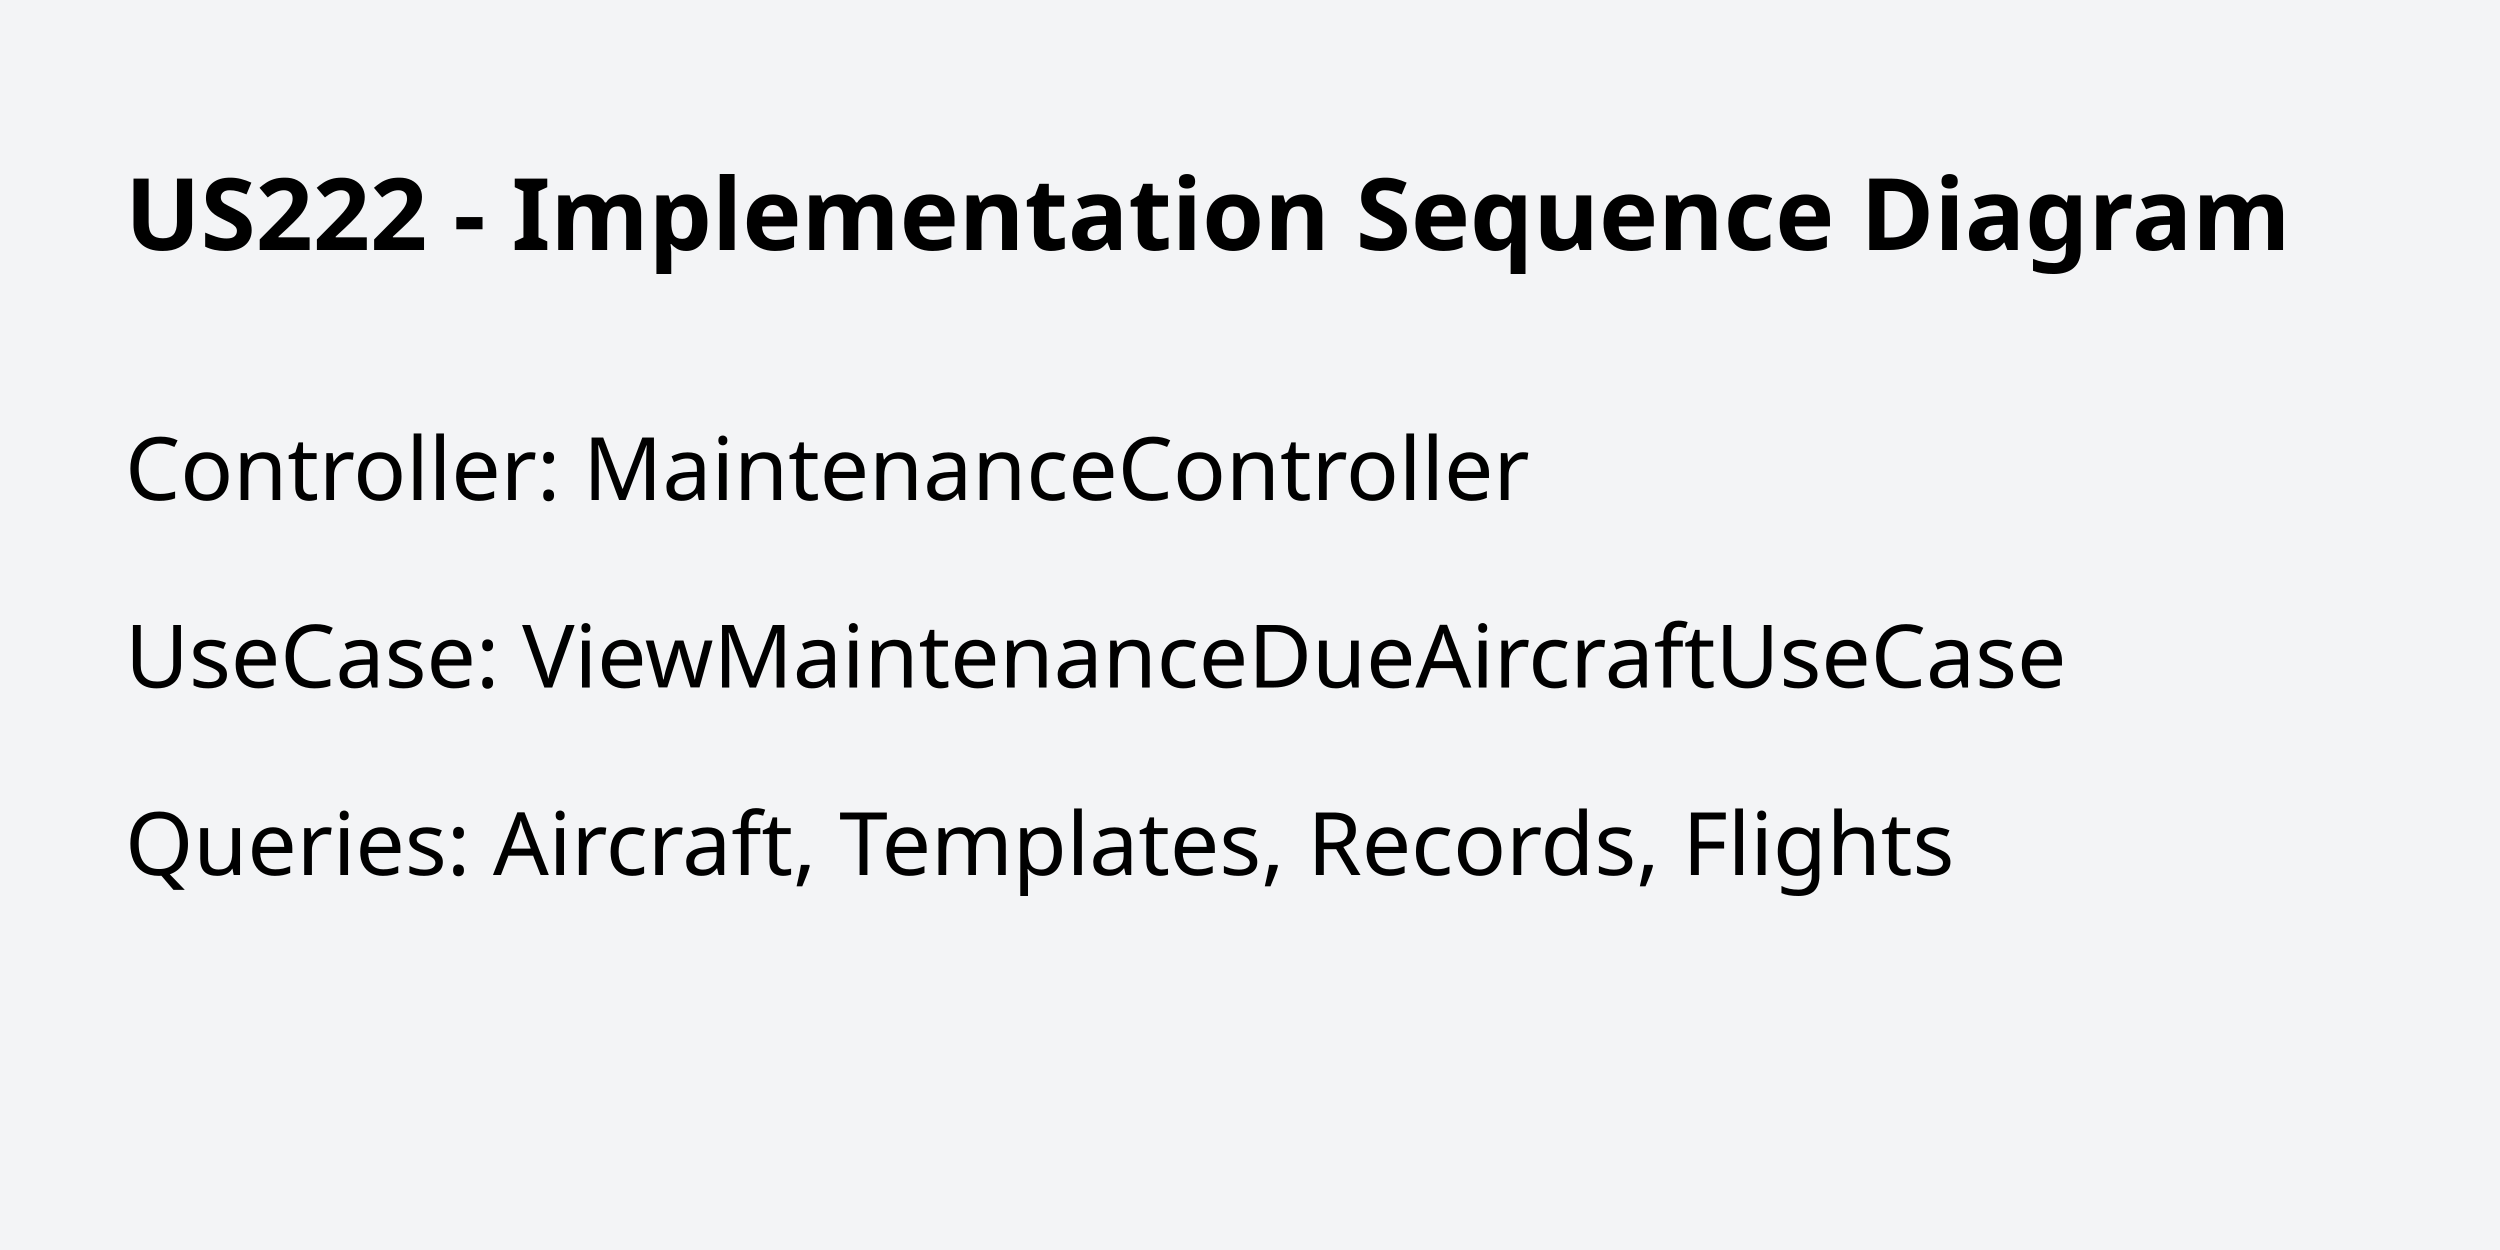
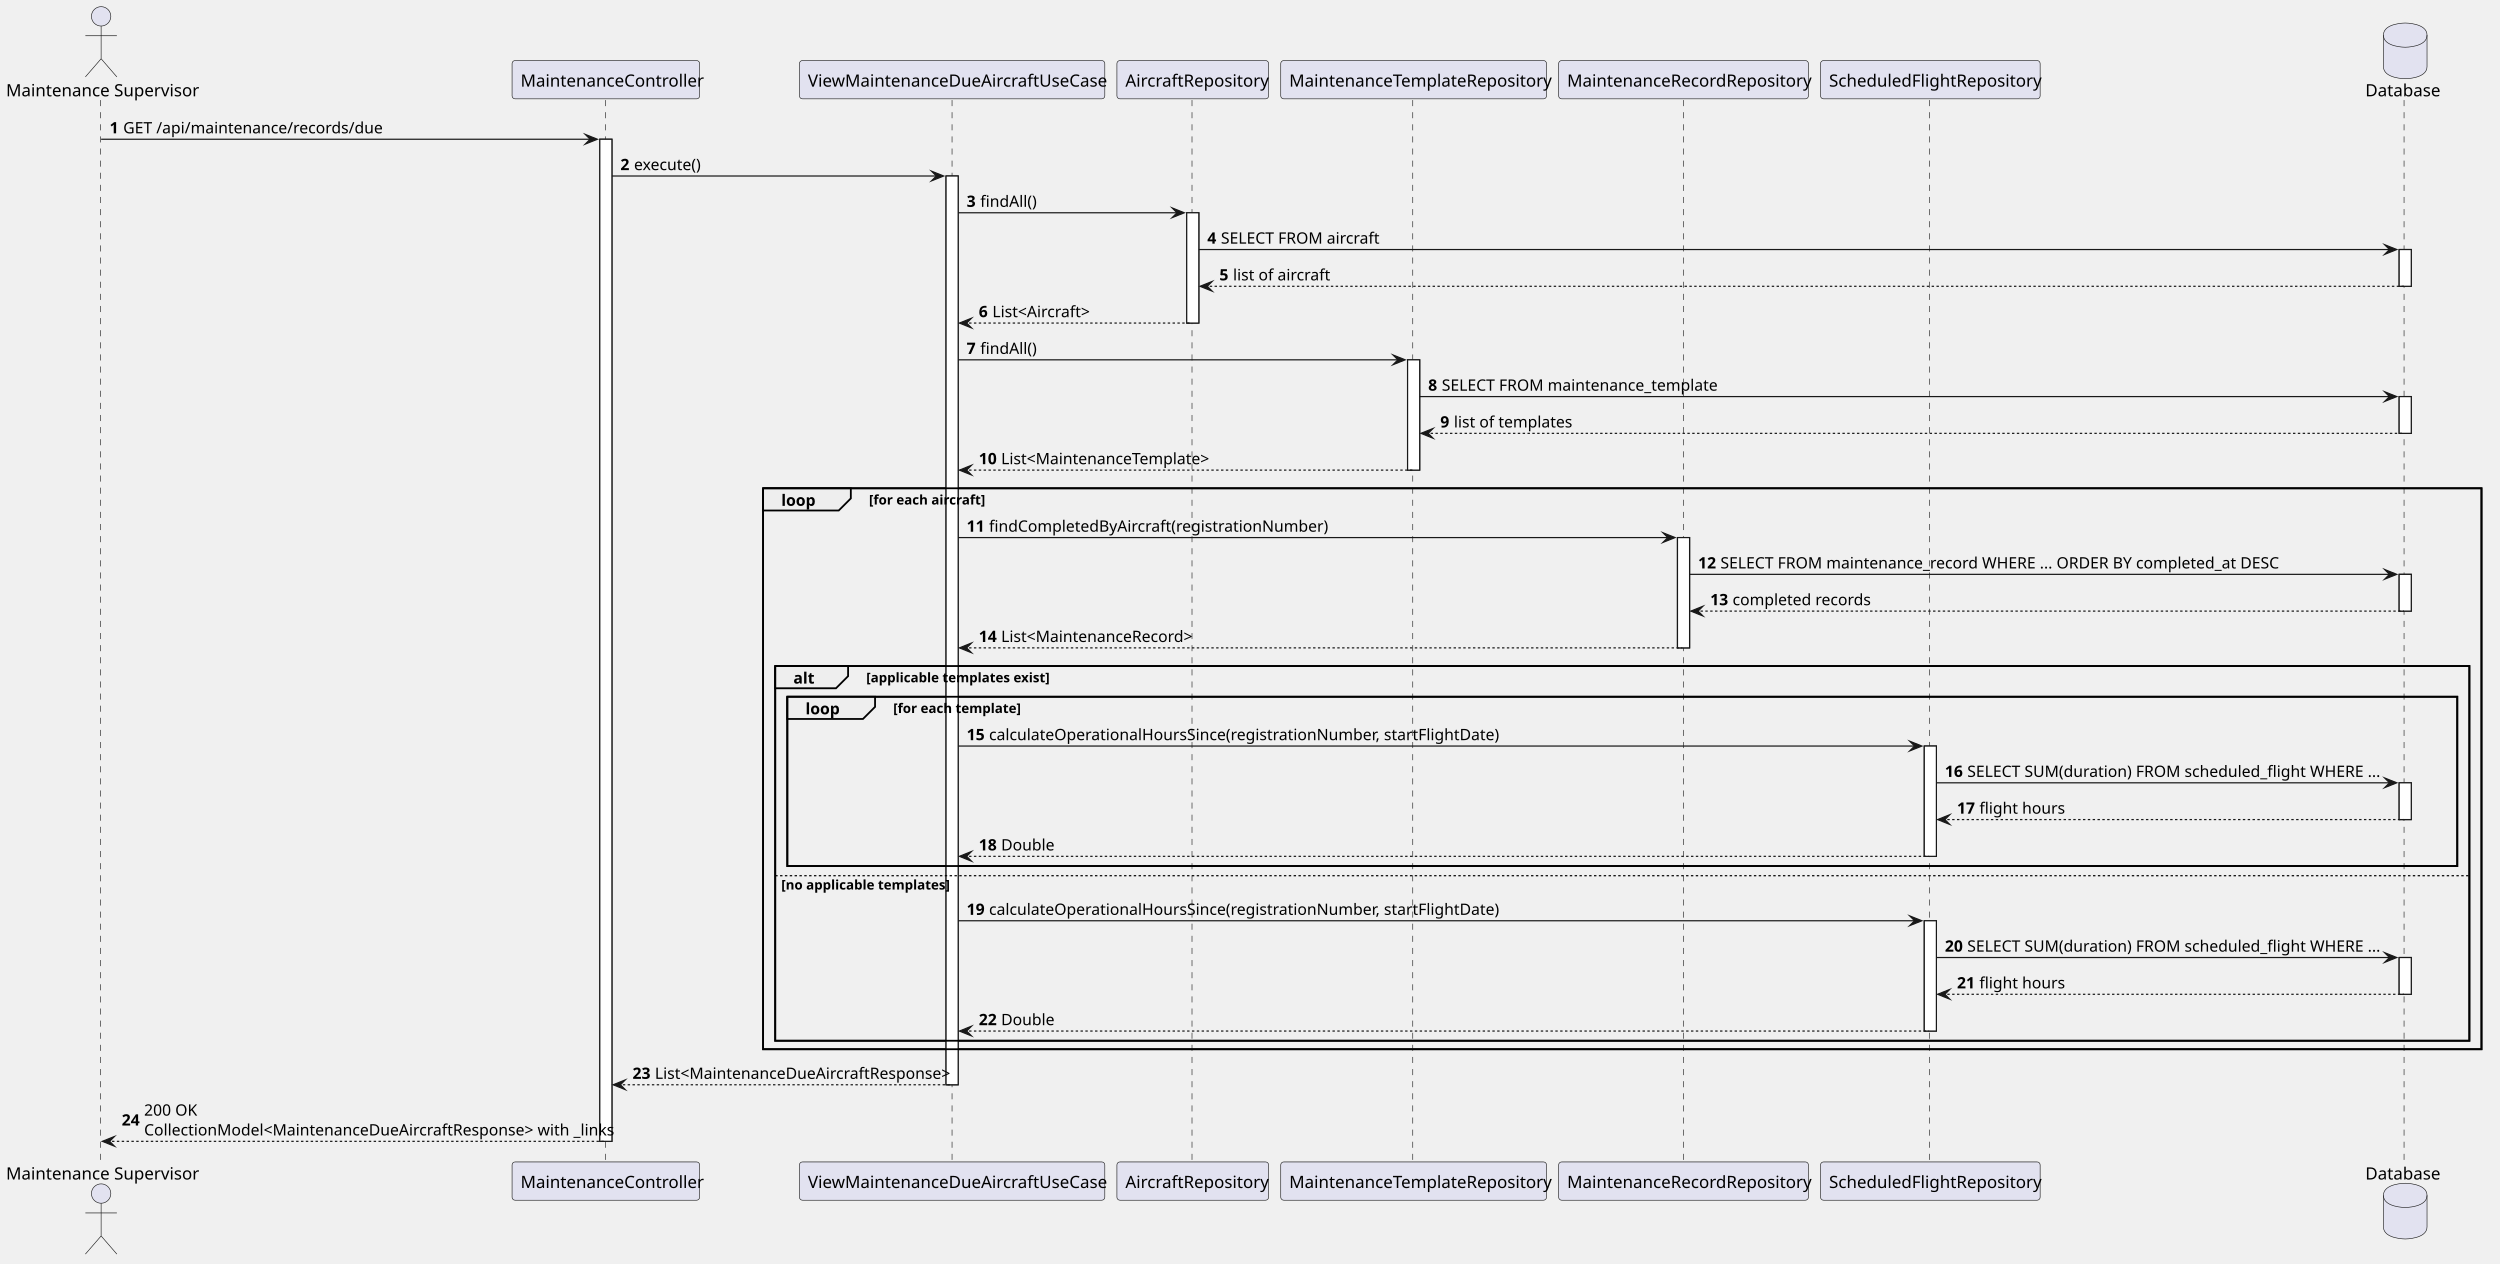
- <svg xmlns="http://www.w3.org/2000/svg" width="400" height="200">
-   <rect width="100%" height="100%" fill="#F3F4F6" />
-   <text x="20" y="40" font-family="sans-serif" font-size="16" font-weight="bold">US222 - Implementation Sequence Diagram</text>
-   <text x="20" y="80" font-family="sans-serif" font-size="14">Controller: MaintenanceController</text>
-   <text x="20" y="110" font-family="sans-serif" font-size="14">UseCase: ViewMaintenanceDueAircraftUseCase</text>
-   <text x="20" y="140" font-family="sans-serif" font-size="14">Queries: Aircraft, Templates, Records, Flights</text>
+ <svg xmlns="http://www.w3.org/2000/svg" contentStyleType="text/css" data-diagram-type="SEQUENCE" height="1043px" preserveAspectRatio="none" style="width:2064px;height:1043px;background:#FFFFFF;" version="1.1" viewBox="0 0 2064 1043" width="2064px" zoomAndPan="magnify">
+   <defs />
+   <g>
+     <g>
+       <rect fill="#FFFFFF" height="827.328" style="stroke:#181818;stroke-width:1;" width="10" x="495.195" y="114.961" />
+     </g>
+     <g>
+       <rect fill="#FFFFFF" height="750.273" style="stroke:#181818;stroke-width:1;" width="10" x="781.065" y="145.312" />
+     </g>
+     <g>
+       <rect fill="#FFFFFF" height="91.055" style="stroke:#181818;stroke-width:1;" width="10" x="979.747" y="175.664" />
+     </g>
+     <g>
+       <rect fill="#FFFFFF" height="91.055" style="stroke:#181818;stroke-width:1;" width="10" x="1162.095" y="297.07" />
+     </g>
+     <g>
+       <rect fill="#FFFFFF" height="91.055" style="stroke:#181818;stroke-width:1;" width="10" x="1384.921" y="443.828" />
+     </g>
+     <g>
+       <rect fill="#FFFFFF" height="91.055" style="stroke:#181818;stroke-width:1;" width="10" x="1588.686" y="615.938" />
+     </g>
+     <g>
+       <rect fill="#FFFFFF" height="91.055" style="stroke:#181818;stroke-width:1;" width="10" x="1588.686" y="760.18" />
+     </g>
+     <g>
+       <rect fill="#FFFFFF" height="30.352" style="stroke:#181818;stroke-width:1;" width="10" x="1980.754" y="206.016" />
+     </g>
+     <g>
+       <rect fill="#FFFFFF" height="30.352" style="stroke:#181818;stroke-width:1;" width="10" x="1980.754" y="327.422" />
+     </g>
+     <g>
+       <rect fill="#FFFFFF" height="30.352" style="stroke:#181818;stroke-width:1;" width="10" x="1980.754" y="474.18" />
+     </g>
+     <g>
+       <rect fill="#FFFFFF" height="30.352" style="stroke:#181818;stroke-width:1;" width="10" x="1980.754" y="646.289" />
+     </g>
+     <g>
+       <rect fill="#FFFFFF" height="30.352" style="stroke:#181818;stroke-width:1;" width="10" x="1980.754" y="790.531" />
+     </g>
+     <rect fill="none" height="463.109" style="stroke:#000000;stroke-width:1.5;" width="1418.709" x="630.01" y="403.125" />
+     <rect fill="none" height="309.352" style="stroke:#000000;stroke-width:1.5;" width="1398.709" x="640.01" y="549.883" />
+     <rect fill="none" height="139.758" style="stroke:#000000;stroke-width:1.5;" width="1378.709" x="650.01" y="575.234" />
+     <g class="participant-lifeline" data-entity-uid="part1" data-qualified-name="MS" data-source-line="2" id="part1-lifeline">
+       <g>
+         <rect fill="#000000" fill-opacity="0" height="877.68" width="8" x="79.486" y="82.609" />
+         <line style="stroke:#181818;stroke-width:0.5;stroke-dasharray:5,5;" x1="83" x2="83" y1="82.609" y2="960.289" />
+       </g>
+     </g>
+     <g class="participant-lifeline" data-entity-uid="part2" data-qualified-name="Ctrl" data-source-line="3" id="part2-lifeline">
+       <g>
+         <rect fill="#000000" fill-opacity="0" height="877.68" width="8" x="496.195" y="82.609" />
+         <line style="stroke:#181818;stroke-width:0.5;stroke-dasharray:5,5;" x1="499.768" x2="499.768" y1="82.609" y2="960.289" />
+       </g>
+     </g>
+     <g class="participant-lifeline" data-entity-uid="part3" data-qualified-name="UC" data-source-line="4" id="part3-lifeline">
+       <g>
+         <rect fill="#000000" fill-opacity="0" height="877.68" width="8" x="782.065" y="82.609" />
+         <line style="stroke:#181818;stroke-width:0.5;stroke-dasharray:5,5;" x1="786.01" x2="786.01" y1="82.609" y2="960.289" />
+       </g>
+     </g>
+     <g class="participant-lifeline" data-entity-uid="part4" data-qualified-name="AircraftRepo" data-source-line="5" id="part4-lifeline">
+       <g>
+         <rect fill="#000000" fill-opacity="0" height="877.68" width="8" x="980.747" y="82.609" />
+         <line style="stroke:#181818;stroke-width:0.5;stroke-dasharray:5,5;" x1="984.12" x2="984.12" y1="82.609" y2="960.289" />
+       </g>
+     </g>
+     <g class="participant-lifeline" data-entity-uid="part5" data-qualified-name="TemplateRepo" data-source-line="6" id="part5-lifeline">
+       <g>
+         <rect fill="#000000" fill-opacity="0" height="877.68" width="8" x="1163.095" y="82.609" />
+         <line style="stroke:#181818;stroke-width:0.5;stroke-dasharray:5,5;" x1="1166.374" x2="1166.374" y1="82.609" y2="960.289" />
+       </g>
+     </g>
+     <g class="participant-lifeline" data-entity-uid="part6" data-qualified-name="RecordRepo" data-source-line="7" id="part6-lifeline">
+       <g>
+         <rect fill="#000000" fill-opacity="0" height="877.68" width="8" x="1385.921" y="82.609" />
+         <line style="stroke:#181818;stroke-width:0.5;stroke-dasharray:5,5;" x1="1389.815" x2="1389.815" y1="82.609" y2="960.289" />
+       </g>
+     </g>
+     <g class="participant-lifeline" data-entity-uid="part7" data-qualified-name="FlightRepo" data-source-line="8" id="part7-lifeline">
+       <g>
+         <rect fill="#000000" fill-opacity="0" height="877.68" width="8" x="1589.686" y="82.609" />
+         <line style="stroke:#181818;stroke-width:0.5;stroke-dasharray:5,5;" x1="1593.028" x2="1593.028" y1="82.609" y2="960.289" />
+       </g>
+     </g>
+     <g class="participant-lifeline" data-entity-uid="part8" data-qualified-name="DB" data-source-line="9" id="part8-lifeline">
+       <g>
+         <rect fill="#000000" fill-opacity="0" height="877.68" width="8" x="1981.754" y="82.609" />
+         <line style="stroke:#181818;stroke-width:0.5;stroke-dasharray:5,5;" x1="1984.789" x2="1984.789" y1="82.609" y2="960.289" />
+       </g>
+     </g>
+     <g class="participant participant-head" data-entity-uid="part1" data-qualified-name="MS" data-source-line="2" id="part1-head">
+       <text fill="#000000" font-family="sans-serif" font-size="14" lengthAdjust="spacing" textLength="150.972" x="5" y="79.533">Maintenance Supervisor</text>
+       <ellipse cx="83.486" cy="13.5" fill="#E2E2F0" rx="8" ry="8" style="stroke:#181818;stroke-width:0.5;" />
+       <path d="M83.486,21.5 L83.486,48.5 M70.486,29.5 L96.486,29.5 M83.486,48.5 L70.486,63.5 M83.486,48.5 L96.486,63.5" fill="none" style="stroke:#181818;stroke-width:0.5;" />
+     </g>
+     <g class="participant participant-tail" data-entity-uid="part1" data-qualified-name="MS" data-source-line="2" id="part1-tail">
+       <text fill="#000000" font-family="sans-serif" font-size="14" lengthAdjust="spacing" textLength="150.972" x="5" y="973.822">Maintenance Supervisor</text>
+       <ellipse cx="83.486" cy="985.398" fill="#E2E2F0" rx="8" ry="8" style="stroke:#181818;stroke-width:0.5;" />
+       <path d="M83.486,993.398 L83.486,1020.398 M70.486,1001.398 L96.486,1001.398 M83.486,1020.398 L70.486,1035.398 M83.486,1020.398 L96.486,1035.398" fill="none" style="stroke:#181818;stroke-width:0.5;" />
+     </g>
+     <g class="participant participant-head" data-entity-uid="part2" data-qualified-name="Ctrl" data-source-line="3" id="part2-head">
+       <rect fill="#E2E2F0" height="31.609" rx="2.5" ry="2.5" style="stroke:#181818;stroke-width:0.5;" width="154.855" x="422.768" y="50" />
+       <text fill="#000000" font-family="sans-serif" font-size="14" lengthAdjust="spacing" textLength="140.855" x="429.768" y="71.533">MaintenanceController</text>
+     </g>
+     <g class="participant participant-tail" data-entity-uid="part2" data-qualified-name="Ctrl" data-source-line="3" id="part2-tail">
+       <rect fill="#E2E2F0" height="31.609" rx="2.5" ry="2.5" style="stroke:#181818;stroke-width:0.5;" width="154.855" x="422.768" y="959.289" />
+       <text fill="#000000" font-family="sans-serif" font-size="14" lengthAdjust="spacing" textLength="140.855" x="429.768" y="980.822">MaintenanceController</text>
+     </g>
+     <g class="participant participant-head" data-entity-uid="part3" data-qualified-name="UC" data-source-line="4" id="part3-head">
+       <rect fill="#E2E2F0" height="31.609" rx="2.5" ry="2.5" style="stroke:#181818;stroke-width:0.5;" width="252.109" x="660.01" y="50" />
+       <text fill="#000000" font-family="sans-serif" font-size="14" lengthAdjust="spacing" textLength="238.109" x="667.01" y="71.533">ViewMaintenanceDueAircraftUseCase</text>
+     </g>
+     <g class="participant participant-tail" data-entity-uid="part3" data-qualified-name="UC" data-source-line="4" id="part3-tail">
+       <rect fill="#E2E2F0" height="31.609" rx="2.5" ry="2.5" style="stroke:#181818;stroke-width:0.5;" width="252.109" x="660.01" y="959.289" />
+       <text fill="#000000" font-family="sans-serif" font-size="14" lengthAdjust="spacing" textLength="238.109" x="667.01" y="980.822">ViewMaintenanceDueAircraftUseCase</text>
+     </g>
+     <g class="participant participant-head" data-entity-uid="part4" data-qualified-name="AircraftRepo" data-source-line="5" id="part4-head">
+       <rect fill="#E2E2F0" height="31.609" rx="2.5" ry="2.5" style="stroke:#181818;stroke-width:0.5;" width="125.255" x="922.12" y="50" />
+       <text fill="#000000" font-family="sans-serif" font-size="14" lengthAdjust="spacing" textLength="111.255" x="929.12" y="71.533">AircraftRepository</text>
+     </g>
+     <g class="participant participant-tail" data-entity-uid="part4" data-qualified-name="AircraftRepo" data-source-line="5" id="part4-tail">
+       <rect fill="#E2E2F0" height="31.609" rx="2.5" ry="2.5" style="stroke:#181818;stroke-width:0.5;" width="125.255" x="922.12" y="959.289" />
+       <text fill="#000000" font-family="sans-serif" font-size="14" lengthAdjust="spacing" textLength="111.255" x="929.12" y="980.822">AircraftRepository</text>
+     </g>
+     <g class="participant participant-head" data-entity-uid="part5" data-qualified-name="TemplateRepo" data-source-line="6" id="part5-head">
+       <rect fill="#E2E2F0" height="31.609" rx="2.5" ry="2.5" style="stroke:#181818;stroke-width:0.5;" width="219.44" x="1057.374" y="50" />
+       <text fill="#000000" font-family="sans-serif" font-size="14" lengthAdjust="spacing" textLength="205.44" x="1064.374" y="71.533">MaintenanceTemplateRepository</text>
+     </g>
+     <g class="participant participant-tail" data-entity-uid="part5" data-qualified-name="TemplateRepo" data-source-line="6" id="part5-tail">
+       <rect fill="#E2E2F0" height="31.609" rx="2.5" ry="2.5" style="stroke:#181818;stroke-width:0.5;" width="219.44" x="1057.374" y="959.289" />
+       <text fill="#000000" font-family="sans-serif" font-size="14" lengthAdjust="spacing" textLength="205.44" x="1064.374" y="980.822">MaintenanceTemplateRepository</text>
+     </g>
+     <g class="participant participant-head" data-entity-uid="part6" data-qualified-name="RecordRepo" data-source-line="7" id="part6-head">
+       <rect fill="#E2E2F0" height="31.609" rx="2.5" ry="2.5" style="stroke:#181818;stroke-width:0.5;" width="206.213" x="1286.815" y="50" />
+       <text fill="#000000" font-family="sans-serif" font-size="14" lengthAdjust="spacing" textLength="192.213" x="1293.815" y="71.533">MaintenanceRecordRepository</text>
+     </g>
+     <g class="participant participant-tail" data-entity-uid="part6" data-qualified-name="RecordRepo" data-source-line="7" id="part6-tail">
+       <rect fill="#E2E2F0" height="31.609" rx="2.5" ry="2.5" style="stroke:#181818;stroke-width:0.5;" width="206.213" x="1286.815" y="959.289" />
+       <text fill="#000000" font-family="sans-serif" font-size="14" lengthAdjust="spacing" textLength="192.213" x="1293.815" y="980.822">MaintenanceRecordRepository</text>
+     </g>
+     <g class="participant participant-head" data-entity-uid="part7" data-qualified-name="FlightRepo" data-source-line="8" id="part7-head">
+       <rect fill="#E2E2F0" height="31.609" rx="2.5" ry="2.5" style="stroke:#181818;stroke-width:0.5;" width="181.316" x="1503.028" y="50" />
+       <text fill="#000000" font-family="sans-serif" font-size="14" lengthAdjust="spacing" textLength="167.316" x="1510.028" y="71.533">ScheduledFlightRepository</text>
+     </g>
+     <g class="participant participant-tail" data-entity-uid="part7" data-qualified-name="FlightRepo" data-source-line="8" id="part7-tail">
+       <rect fill="#E2E2F0" height="31.609" rx="2.5" ry="2.5" style="stroke:#181818;stroke-width:0.5;" width="181.316" x="1503.028" y="959.289" />
+       <text fill="#000000" font-family="sans-serif" font-size="14" lengthAdjust="spacing" textLength="167.316" x="1510.028" y="980.822">ScheduledFlightRepository</text>
+     </g>
+     <g class="participant participant-head" data-entity-uid="part8" data-qualified-name="DB" data-source-line="9" id="part8-head">
+       <text fill="#000000" font-family="sans-serif" font-size="14" lengthAdjust="spacing" textLength="59.931" x="1952.789" y="79.533">Database</text>
+       <path d="M1967.754,29 C1967.754,19 1985.754,19 1985.754,19 C1985.754,19 2003.754,19 2003.754,29 L2003.754,55 C2003.754,65 1985.754,65 1985.754,65 C1985.754,65 1967.754,65 1967.754,55 L1967.754,29" fill="#E2E2F0" style="stroke:#181818;stroke-width:0.5;" />
+       <path d="M1967.754,29 C1967.754,39 1985.754,39 1985.754,39 C1985.754,39 2003.754,39 2003.754,29" fill="none" style="stroke:#181818;stroke-width:0.5;" />
+     </g>
+     <g class="participant participant-tail" data-entity-uid="part8" data-qualified-name="DB" data-source-line="9" id="part8-tail">
+       <text fill="#000000" font-family="sans-serif" font-size="14" lengthAdjust="spacing" textLength="59.931" x="1952.789" y="973.822">Database</text>
+       <path d="M1967.754,986.898 C1967.754,976.898 1985.754,976.898 1985.754,976.898 C1985.754,976.898 2003.754,976.898 2003.754,986.898 L2003.754,1012.898 C2003.754,1022.898 1985.754,1022.898 1985.754,1022.898 C1985.754,1022.898 1967.754,1022.898 1967.754,1012.898 L1967.754,986.898" fill="#E2E2F0" style="stroke:#181818;stroke-width:0.5;" />
+       <path d="M1967.754,986.898 C1967.754,996.898 1985.754,996.898 1985.754,996.898 C1985.754,996.898 2003.754,996.898 2003.754,986.898" fill="none" style="stroke:#181818;stroke-width:0.5;" />
+     </g>
+     <g>
+       <rect fill="#FFFFFF" height="827.328" style="stroke:#181818;stroke-width:1;" width="10" x="495.195" y="114.961" />
+     </g>
+     <g>
+       <rect fill="#FFFFFF" height="750.273" style="stroke:#181818;stroke-width:1;" width="10" x="781.065" y="145.312" />
+     </g>
+     <g>
+       <rect fill="#FFFFFF" height="91.055" style="stroke:#181818;stroke-width:1;" width="10" x="979.747" y="175.664" />
+     </g>
+     <g>
+       <rect fill="#FFFFFF" height="91.055" style="stroke:#181818;stroke-width:1;" width="10" x="1162.095" y="297.07" />
+     </g>
+     <g>
+       <rect fill="#FFFFFF" height="91.055" style="stroke:#181818;stroke-width:1;" width="10" x="1384.921" y="443.828" />
+     </g>
+     <g>
+       <rect fill="#FFFFFF" height="91.055" style="stroke:#181818;stroke-width:1;" width="10" x="1588.686" y="615.938" />
+     </g>
+     <g>
+       <rect fill="#FFFFFF" height="91.055" style="stroke:#181818;stroke-width:1;" width="10" x="1588.686" y="760.18" />
+     </g>
+     <g>
+       <rect fill="#FFFFFF" height="30.352" style="stroke:#181818;stroke-width:1;" width="10" x="1980.754" y="206.016" />
+     </g>
+     <g>
+       <rect fill="#FFFFFF" height="30.352" style="stroke:#181818;stroke-width:1;" width="10" x="1980.754" y="327.422" />
+     </g>
+     <g>
+       <rect fill="#FFFFFF" height="30.352" style="stroke:#181818;stroke-width:1;" width="10" x="1980.754" y="474.18" />
+     </g>
+     <g>
+       <rect fill="#FFFFFF" height="30.352" style="stroke:#181818;stroke-width:1;" width="10" x="1980.754" y="646.289" />
+     </g>
+     <g>
+       <rect fill="#FFFFFF" height="30.352" style="stroke:#181818;stroke-width:1;" width="10" x="1980.754" y="790.531" />
+     </g>
+     <g class="message" data-entity-1="part1" data-entity-2="part2" data-source-line="11" id="msg1">
+       <polygon fill="#181818" points="483.195,110.961,493.195,114.961,483.195,118.961,487.195,114.961" style="stroke:#181818;stroke-width:1;stroke-linejoin:miter;stroke-miterlimit:10;" />
+       <line style="stroke:#181818;stroke-width:1;" x1="83.486" x2="489.195" y1="114.961" y2="114.961" />
+       <text fill="#000000" font-family="sans-serif" font-size="13" font-weight="700" lengthAdjust="spacing" textLength="7.23" x="90.486" y="110.105">1</text>
+       <text fill="#000000" font-family="sans-serif" font-size="13" lengthAdjust="spacing" textLength="201.608" x="101.716" y="110.105">GET /api/maintenance/records/due</text>
+     </g>
+     <g class="message" data-entity-1="part2" data-entity-2="part3" data-source-line="14" id="msg2">
+       <polygon fill="#181818" points="769.065,141.312,779.065,145.312,769.065,149.312,773.065,145.312" style="stroke:#181818;stroke-width:1;stroke-linejoin:miter;stroke-miterlimit:10;" />
+       <line style="stroke:#181818;stroke-width:1;" x1="505.195" x2="775.065" y1="145.312" y2="145.312" />
+       <text fill="#000000" font-family="sans-serif" font-size="13" font-weight="700" lengthAdjust="spacing" textLength="7.23" x="512.195" y="140.456">2</text>
+       <text fill="#000000" font-family="sans-serif" font-size="13" lengthAdjust="spacing" textLength="54.19" x="523.425" y="140.456">execute()</text>
+     </g>
+     <g class="message" data-entity-1="part3" data-entity-2="part4" data-source-line="17" id="msg3">
+       <polygon fill="#181818" points="967.747,171.664,977.747,175.664,967.747,179.664,971.747,175.664" style="stroke:#181818;stroke-width:1;stroke-linejoin:miter;stroke-miterlimit:10;" />
+       <line style="stroke:#181818;stroke-width:1;" x1="791.065" x2="973.747" y1="175.664" y2="175.664" />
+       <text fill="#000000" font-family="sans-serif" font-size="13" font-weight="700" lengthAdjust="spacing" textLength="7.23" x="798.065" y="170.808">3</text>
+       <text fill="#000000" font-family="sans-serif" font-size="13" lengthAdjust="spacing" textLength="44.065" x="809.295" y="170.808">findAll()</text>
+     </g>
+     <g class="message" data-entity-1="part4" data-entity-2="part8" data-source-line="19" id="msg4">
+       <polygon fill="#181818" points="1968.754,202.016,1978.754,206.016,1968.754,210.016,1972.754,206.016" style="stroke:#181818;stroke-width:1;stroke-linejoin:miter;stroke-miterlimit:10;" />
+       <line style="stroke:#181818;stroke-width:1;" x1="989.747" x2="1974.754" y1="206.016" y2="206.016" />
+       <text fill="#000000" font-family="sans-serif" font-size="13" font-weight="700" lengthAdjust="spacing" textLength="7.23" x="996.747" y="201.159">4</text>
+       <text fill="#000000" font-family="sans-serif" font-size="13" lengthAdjust="spacing" textLength="135.795" x="1007.977" y="201.159">SELECT FROM aircraft</text>
+     </g>
+     <g class="message" data-entity-1="part8" data-entity-2="part4" data-source-line="21" id="msg5">
+       <polygon fill="#181818" points="1000.747,232.367,990.747,236.367,1000.747,240.367,996.747,236.367" style="stroke:#181818;stroke-width:1;stroke-linejoin:miter;stroke-miterlimit:10;" />
+       <line style="stroke:#181818;stroke-width:1;stroke-dasharray:2,2;" x1="994.747" x2="1984.754" y1="236.367" y2="236.367" />
+       <text fill="#000000" font-family="sans-serif" font-size="13" font-weight="700" lengthAdjust="spacing" textLength="7.23" x="1006.747" y="231.511">5</text>
+       <text fill="#000000" font-family="sans-serif" font-size="13" lengthAdjust="spacing" textLength="73.684" x="1017.977" y="231.511">list of aircraft</text>
+     </g>
+     <g class="message" data-entity-1="part4" data-entity-2="part3" data-source-line="23" id="msg6">
+       <polygon fill="#181818" points="802.065,262.719,792.065,266.719,802.065,270.719,798.065,266.719" style="stroke:#181818;stroke-width:1;stroke-linejoin:miter;stroke-miterlimit:10;" />
+       <line style="stroke:#181818;stroke-width:1;stroke-dasharray:2,2;" x1="796.065" x2="983.747" y1="266.719" y2="266.719" />
+       <text fill="#000000" font-family="sans-serif" font-size="13" font-weight="700" lengthAdjust="spacing" textLength="7.23" x="808.065" y="261.862">6</text>
+       <text fill="#000000" font-family="sans-serif" font-size="13" lengthAdjust="spacing" textLength="76.585" x="819.295" y="261.862">List&lt;Aircraft&gt;</text>
+     </g>
+     <g class="message" data-entity-1="part3" data-entity-2="part5" data-source-line="26" id="msg7">
+       <polygon fill="#181818" points="1150.095,293.07,1160.095,297.07,1150.095,301.07,1154.095,297.07" style="stroke:#181818;stroke-width:1;stroke-linejoin:miter;stroke-miterlimit:10;" />
+       <line style="stroke:#181818;stroke-width:1;" x1="791.065" x2="1156.095" y1="297.07" y2="297.07" />
+       <text fill="#000000" font-family="sans-serif" font-size="13" font-weight="700" lengthAdjust="spacing" textLength="7.23" x="798.065" y="292.214">7</text>
+       <text fill="#000000" font-family="sans-serif" font-size="13" lengthAdjust="spacing" textLength="44.065" x="809.295" y="292.214">findAll()</text>
+     </g>
+     <g class="message" data-entity-1="part5" data-entity-2="part8" data-source-line="28" id="msg8">
+       <polygon fill="#181818" points="1968.754,323.422,1978.754,327.422,1968.754,331.422,1972.754,327.422" style="stroke:#181818;stroke-width:1;stroke-linejoin:miter;stroke-miterlimit:10;" />
+       <line style="stroke:#181818;stroke-width:1;" x1="1172.095" x2="1974.754" y1="327.422" y2="327.422" />
+       <text fill="#000000" font-family="sans-serif" font-size="13" font-weight="700" lengthAdjust="spacing" textLength="7.23" x="1179.095" y="322.565">8</text>
+       <text fill="#000000" font-family="sans-serif" font-size="13" lengthAdjust="spacing" textLength="227.595" x="1190.325" y="322.565">SELECT FROM maintenance_template</text>
+     </g>
+     <g class="message" data-entity-1="part8" data-entity-2="part5" data-source-line="30" id="msg9">
+       <polygon fill="#181818" points="1183.095,353.773,1173.095,357.773,1183.095,361.773,1179.095,357.773" style="stroke:#181818;stroke-width:1;stroke-linejoin:miter;stroke-miterlimit:10;" />
+       <line style="stroke:#181818;stroke-width:1;stroke-dasharray:2,2;" x1="1177.095" x2="1984.754" y1="357.773" y2="357.773" />
+       <text fill="#000000" font-family="sans-serif" font-size="13" font-weight="700" lengthAdjust="spacing" textLength="7.23" x="1189.095" y="352.917">9</text>
+       <text fill="#000000" font-family="sans-serif" font-size="13" lengthAdjust="spacing" textLength="90.314" x="1200.325" y="352.917">list of templates</text>
+     </g>
+     <g class="message" data-entity-1="part5" data-entity-2="part3" data-source-line="32" id="msg10">
+       <polygon fill="#181818" points="802.065,384.125,792.065,388.125,802.065,392.125,798.065,388.125" style="stroke:#181818;stroke-width:1;stroke-linejoin:miter;stroke-miterlimit:10;" />
+       <line style="stroke:#181818;stroke-width:1;stroke-dasharray:2,2;" x1="796.065" x2="1166.095" y1="388.125" y2="388.125" />
+       <text fill="#000000" font-family="sans-serif" font-size="13" font-weight="700" lengthAdjust="spacing" textLength="14.46" x="808.065" y="383.269">10</text>
+       <text fill="#000000" font-family="sans-serif" font-size="13" lengthAdjust="spacing" textLength="164.042" x="826.525" y="383.269">List&lt;MaintenanceTemplate&gt;</text>
+     </g>
+     <path d="M630.01,403.125 L702.445,403.125 L702.445,411.477 L692.445,421.477 L630.01,421.477 L630.01,403.125" fill="#EEEEEE" style="stroke:#000000;stroke-width:1.5;" />
+     <rect fill="none" height="463.109" style="stroke:#000000;stroke-width:1.5;" width="1418.709" x="630.01" y="403.125" />
+     <text fill="#000000" font-family="sans-serif" font-size="13" font-weight="700" lengthAdjust="spacing" textLength="27.435" x="645.01" y="417.62">loop</text>
+     <text fill="#000000" font-family="sans-serif" font-size="11" font-weight="700" lengthAdjust="spacing" textLength="90.471" x="717.445" y="416.544">[for each aircraft]</text>
+     <g class="message" data-entity-1="part3" data-entity-2="part6" data-source-line="36" id="msg11">
+       <polygon fill="#181818" points="1372.921,439.828,1382.921,443.828,1372.921,447.828,1376.921,443.828" style="stroke:#181818;stroke-width:1;stroke-linejoin:miter;stroke-miterlimit:10;" />
+       <line style="stroke:#181818;stroke-width:1;" x1="791.065" x2="1378.921" y1="443.828" y2="443.828" />
+       <text fill="#000000" font-family="sans-serif" font-size="13" font-weight="700" lengthAdjust="spacing" textLength="14.46" x="798.065" y="438.972">11</text>
+       <text fill="#000000" font-family="sans-serif" font-size="13" lengthAdjust="spacing" textLength="259.372" x="816.525" y="438.972">findCompletedByAircraft(registrationNumber)</text>
+     </g>
+     <g class="message" data-entity-1="part6" data-entity-2="part8" data-source-line="38" id="msg12">
+       <polygon fill="#181818" points="1968.754,470.18,1978.754,474.18,1968.754,478.18,1972.754,474.18" style="stroke:#181818;stroke-width:1;stroke-linejoin:miter;stroke-miterlimit:10;" />
+       <line style="stroke:#181818;stroke-width:1;" x1="1394.921" x2="1974.754" y1="474.18" y2="474.18" />
+       <text fill="#000000" font-family="sans-serif" font-size="13" font-weight="700" lengthAdjust="spacing" textLength="14.46" x="1401.921" y="469.323">12</text>
+       <text fill="#000000" font-family="sans-serif" font-size="13" lengthAdjust="spacing" textLength="473.935" x="1420.381" y="469.323">SELECT FROM maintenance_record WHERE ... ORDER BY completed_at DESC</text>
+     </g>
+     <g class="message" data-entity-1="part8" data-entity-2="part6" data-source-line="40" id="msg13">
+       <polygon fill="#181818" points="1405.921,500.531,1395.921,504.531,1405.921,508.531,1401.921,504.531" style="stroke:#181818;stroke-width:1;stroke-linejoin:miter;stroke-miterlimit:10;" />
+       <line style="stroke:#181818;stroke-width:1;stroke-dasharray:2,2;" x1="1399.921" x2="1984.754" y1="504.531" y2="504.531" />
+       <text fill="#000000" font-family="sans-serif" font-size="13" font-weight="700" lengthAdjust="spacing" textLength="14.46" x="1411.921" y="499.675">13</text>
+       <text fill="#000000" font-family="sans-serif" font-size="13" lengthAdjust="spacing" textLength="106.939" x="1430.381" y="499.675">completed records</text>
+     </g>
+     <g class="message" data-entity-1="part6" data-entity-2="part3" data-source-line="42" id="msg14">
+       <polygon fill="#181818" points="802.065,530.883,792.065,534.883,802.065,538.883,798.065,534.883" style="stroke:#181818;stroke-width:1;stroke-linejoin:miter;stroke-miterlimit:10;" />
+       <line style="stroke:#181818;stroke-width:1;stroke-dasharray:2,2;" x1="796.065" x2="1388.921" y1="534.883" y2="534.883" />
+       <text fill="#000000" font-family="sans-serif" font-size="13" font-weight="700" lengthAdjust="spacing" textLength="14.46" x="808.065" y="530.026">14</text>
+       <text fill="#000000" font-family="sans-serif" font-size="13" lengthAdjust="spacing" textLength="151.76" x="826.525" y="530.026">List&lt;MaintenanceRecord&gt;</text>
+     </g>
+     <path d="M640.01,549.883 L700.181,549.883 L700.181,558.234 L690.181,568.234 L640.01,568.234 L640.01,549.883" fill="#EEEEEE" style="stroke:#000000;stroke-width:1.5;" />
+     <rect fill="none" height="309.352" style="stroke:#000000;stroke-width:1.5;" width="1398.709" x="640.01" y="549.883" />
+     <text fill="#000000" font-family="sans-serif" font-size="13" font-weight="700" lengthAdjust="spacing" textLength="15.171" x="655.01" y="564.378">alt</text>
+     <text fill="#000000" font-family="sans-serif" font-size="11" font-weight="700" lengthAdjust="spacing" textLength="143.661" x="715.181" y="563.302">[applicable templates exist]</text>
+     <path d="M650.01,575.234 L722.445,575.234 L722.445,583.586 L712.445,593.586 L650.01,593.586 L650.01,575.234" fill="#EEEEEE" style="stroke:#000000;stroke-width:1.5;" />
+     <rect fill="none" height="139.758" style="stroke:#000000;stroke-width:1.5;" width="1378.709" x="650.01" y="575.234" />
+     <text fill="#000000" font-family="sans-serif" font-size="13" font-weight="700" lengthAdjust="spacing" textLength="27.435" x="665.01" y="589.73">loop</text>
+     <text fill="#000000" font-family="sans-serif" font-size="11" font-weight="700" lengthAdjust="spacing" textLength="98.409" x="737.445" y="588.653">[for each template]</text>
+     <g class="message" data-entity-1="part3" data-entity-2="part7" data-source-line="47" id="msg15">
+       <polygon fill="#181818" points="1576.686,611.938,1586.686,615.938,1576.686,619.938,1580.686,615.938" style="stroke:#181818;stroke-width:1;stroke-linejoin:miter;stroke-miterlimit:10;" />
+       <line style="stroke:#181818;stroke-width:1;" x1="791.065" x2="1582.686" y1="615.938" y2="615.938" />
+       <text fill="#000000" font-family="sans-serif" font-size="13" font-weight="700" lengthAdjust="spacing" textLength="14.46" x="798.065" y="611.081">15</text>
+       <text fill="#000000" font-family="sans-serif" font-size="13" lengthAdjust="spacing" textLength="396.671" x="816.525" y="611.081">calculateOperationalHoursSince(registrationNumber, startFlightDate)</text>
+     </g>
+     <g class="message" data-entity-1="part7" data-entity-2="part8" data-source-line="49" id="msg16">
+       <polygon fill="#181818" points="1968.754,642.289,1978.754,646.289,1968.754,650.289,1972.754,646.289" style="stroke:#181818;stroke-width:1;stroke-linejoin:miter;stroke-miterlimit:10;" />
+       <line style="stroke:#181818;stroke-width:1;" x1="1598.686" x2="1974.754" y1="646.289" y2="646.289" />
+       <text fill="#000000" font-family="sans-serif" font-size="13" font-weight="700" lengthAdjust="spacing" textLength="14.46" x="1605.686" y="641.433">16</text>
+       <text fill="#000000" font-family="sans-serif" font-size="13" lengthAdjust="spacing" textLength="344.608" x="1624.146" y="641.433">SELECT SUM(duration) FROM scheduled_flight WHERE ...</text>
+     </g>
+     <g class="message" data-entity-1="part8" data-entity-2="part7" data-source-line="51" id="msg17">
+       <polygon fill="#181818" points="1609.686,672.641,1599.686,676.641,1609.686,680.641,1605.686,676.641" style="stroke:#181818;stroke-width:1;stroke-linejoin:miter;stroke-miterlimit:10;" />
+       <line style="stroke:#181818;stroke-width:1;stroke-dasharray:2,2;" x1="1603.686" x2="1984.754" y1="676.641" y2="676.641" />
+       <text fill="#000000" font-family="sans-serif" font-size="13" font-weight="700" lengthAdjust="spacing" textLength="14.46" x="1615.686" y="671.784">17</text>
+       <text fill="#000000" font-family="sans-serif" font-size="13" lengthAdjust="spacing" textLength="63.591" x="1634.146" y="671.784">flight hours</text>
+     </g>
+     <g class="message" data-entity-1="part7" data-entity-2="part3" data-source-line="53" id="msg18">
+       <polygon fill="#181818" points="802.065,702.992,792.065,706.992,802.065,710.992,798.065,706.992" style="stroke:#181818;stroke-width:1;stroke-linejoin:miter;stroke-miterlimit:10;" />
+       <line style="stroke:#181818;stroke-width:1;stroke-dasharray:2,2;" x1="796.065" x2="1592.686" y1="706.992" y2="706.992" />
+       <text fill="#000000" font-family="sans-serif" font-size="13" font-weight="700" lengthAdjust="spacing" textLength="14.46" x="808.065" y="702.136">18</text>
+       <text fill="#000000" font-family="sans-serif" font-size="13" lengthAdjust="spacing" textLength="41.196" x="826.525" y="702.136">Double</text>
+     </g>
+     <line style="stroke:#000000;stroke-width:1;stroke-dasharray:2,2;" x1="640.01" x2="2038.719" y1="722.992" y2="722.992" />
+     <text fill="#000000" font-family="sans-serif" font-size="11" font-weight="700" lengthAdjust="spacing" textLength="132.027" x="645.01" y="734.411">[no applicable templates]</text>
+     <g class="message" data-entity-1="part3" data-entity-2="part7" data-source-line="57" id="msg19">
+       <polygon fill="#181818" points="1576.686,756.18,1586.686,760.18,1576.686,764.18,1580.686,760.18" style="stroke:#181818;stroke-width:1;stroke-linejoin:miter;stroke-miterlimit:10;" />
+       <line style="stroke:#181818;stroke-width:1;" x1="791.065" x2="1582.686" y1="760.18" y2="760.18" />
+       <text fill="#000000" font-family="sans-serif" font-size="13" font-weight="700" lengthAdjust="spacing" textLength="14.46" x="798.065" y="755.323">19</text>
+       <text fill="#000000" font-family="sans-serif" font-size="13" lengthAdjust="spacing" textLength="396.671" x="816.525" y="755.323">calculateOperationalHoursSince(registrationNumber, startFlightDate)</text>
+     </g>
+     <g class="message" data-entity-1="part7" data-entity-2="part8" data-source-line="59" id="msg20">
+       <polygon fill="#181818" points="1968.754,786.531,1978.754,790.531,1968.754,794.531,1972.754,790.531" style="stroke:#181818;stroke-width:1;stroke-linejoin:miter;stroke-miterlimit:10;" />
+       <line style="stroke:#181818;stroke-width:1;" x1="1598.686" x2="1974.754" y1="790.531" y2="790.531" />
+       <text fill="#000000" font-family="sans-serif" font-size="13" font-weight="700" lengthAdjust="spacing" textLength="14.46" x="1605.686" y="785.675">20</text>
+       <text fill="#000000" font-family="sans-serif" font-size="13" lengthAdjust="spacing" textLength="344.608" x="1624.146" y="785.675">SELECT SUM(duration) FROM scheduled_flight WHERE ...</text>
+     </g>
+     <g class="message" data-entity-1="part8" data-entity-2="part7" data-source-line="61" id="msg21">
+       <polygon fill="#181818" points="1609.686,816.883,1599.686,820.883,1609.686,824.883,1605.686,820.883" style="stroke:#181818;stroke-width:1;stroke-linejoin:miter;stroke-miterlimit:10;" />
+       <line style="stroke:#181818;stroke-width:1;stroke-dasharray:2,2;" x1="1603.686" x2="1984.754" y1="820.883" y2="820.883" />
+       <text fill="#000000" font-family="sans-serif" font-size="13" font-weight="700" lengthAdjust="spacing" textLength="14.46" x="1615.686" y="816.026">21</text>
+       <text fill="#000000" font-family="sans-serif" font-size="13" lengthAdjust="spacing" textLength="63.591" x="1634.146" y="816.026">flight hours</text>
+     </g>
+     <g class="message" data-entity-1="part7" data-entity-2="part3" data-source-line="63" id="msg22">
+       <polygon fill="#181818" points="802.065,847.234,792.065,851.234,802.065,855.234,798.065,851.234" style="stroke:#181818;stroke-width:1;stroke-linejoin:miter;stroke-miterlimit:10;" />
+       <line style="stroke:#181818;stroke-width:1;stroke-dasharray:2,2;" x1="796.065" x2="1592.686" y1="851.234" y2="851.234" />
+       <text fill="#000000" font-family="sans-serif" font-size="13" font-weight="700" lengthAdjust="spacing" textLength="14.46" x="808.065" y="846.378">22</text>
+       <text fill="#000000" font-family="sans-serif" font-size="13" lengthAdjust="spacing" textLength="41.196" x="826.525" y="846.378">Double</text>
+     </g>
+     <g class="message" data-entity-1="part3" data-entity-2="part2" data-source-line="68" id="msg23">
+       <polygon fill="#181818" points="516.195,891.586,506.195,895.586,516.195,899.586,512.195,895.586" style="stroke:#181818;stroke-width:1;stroke-linejoin:miter;stroke-miterlimit:10;" />
+       <line style="stroke:#181818;stroke-width:1;stroke-dasharray:2,2;" x1="510.195" x2="785.065" y1="895.586" y2="895.586" />
+       <text fill="#000000" font-family="sans-serif" font-size="13" font-weight="700" lengthAdjust="spacing" textLength="14.46" x="522.195" y="890.73">23</text>
+       <text fill="#000000" font-family="sans-serif" font-size="13" lengthAdjust="spacing" textLength="233.41" x="540.655" y="890.73">List&lt;MaintenanceDueAircraftResponse&gt;</text>
+     </g>
+     <g class="message" data-entity-1="part2" data-entity-2="part1" data-source-line="70" id="msg24">
+       <polygon fill="#181818" points="94.486,938.289,84.486,942.289,94.486,946.289,90.486,942.289" style="stroke:#181818;stroke-width:1;stroke-linejoin:miter;stroke-miterlimit:10;" />
+       <line style="stroke:#181818;stroke-width:1;stroke-dasharray:2,2;" x1="88.486" x2="499.195" y1="942.289" y2="942.289" />
+       <text fill="#000000" font-family="sans-serif" font-size="13" font-weight="700" lengthAdjust="spacing" textLength="14.46" x="100.486" y="929.257">24</text>
+       <text fill="#000000" font-family="sans-serif" font-size="13" lengthAdjust="spacing" textLength="44.084" x="118.946" y="921.081">200 OK</text>
+       <text fill="#000000" font-family="sans-serif" font-size="13" lengthAdjust="spacing" textLength="369.25" x="118.946" y="937.433">CollectionModel&lt;MaintenanceDueAircraftResponse&gt; with _links</text>
+     </g>
+   </g>
</svg>
